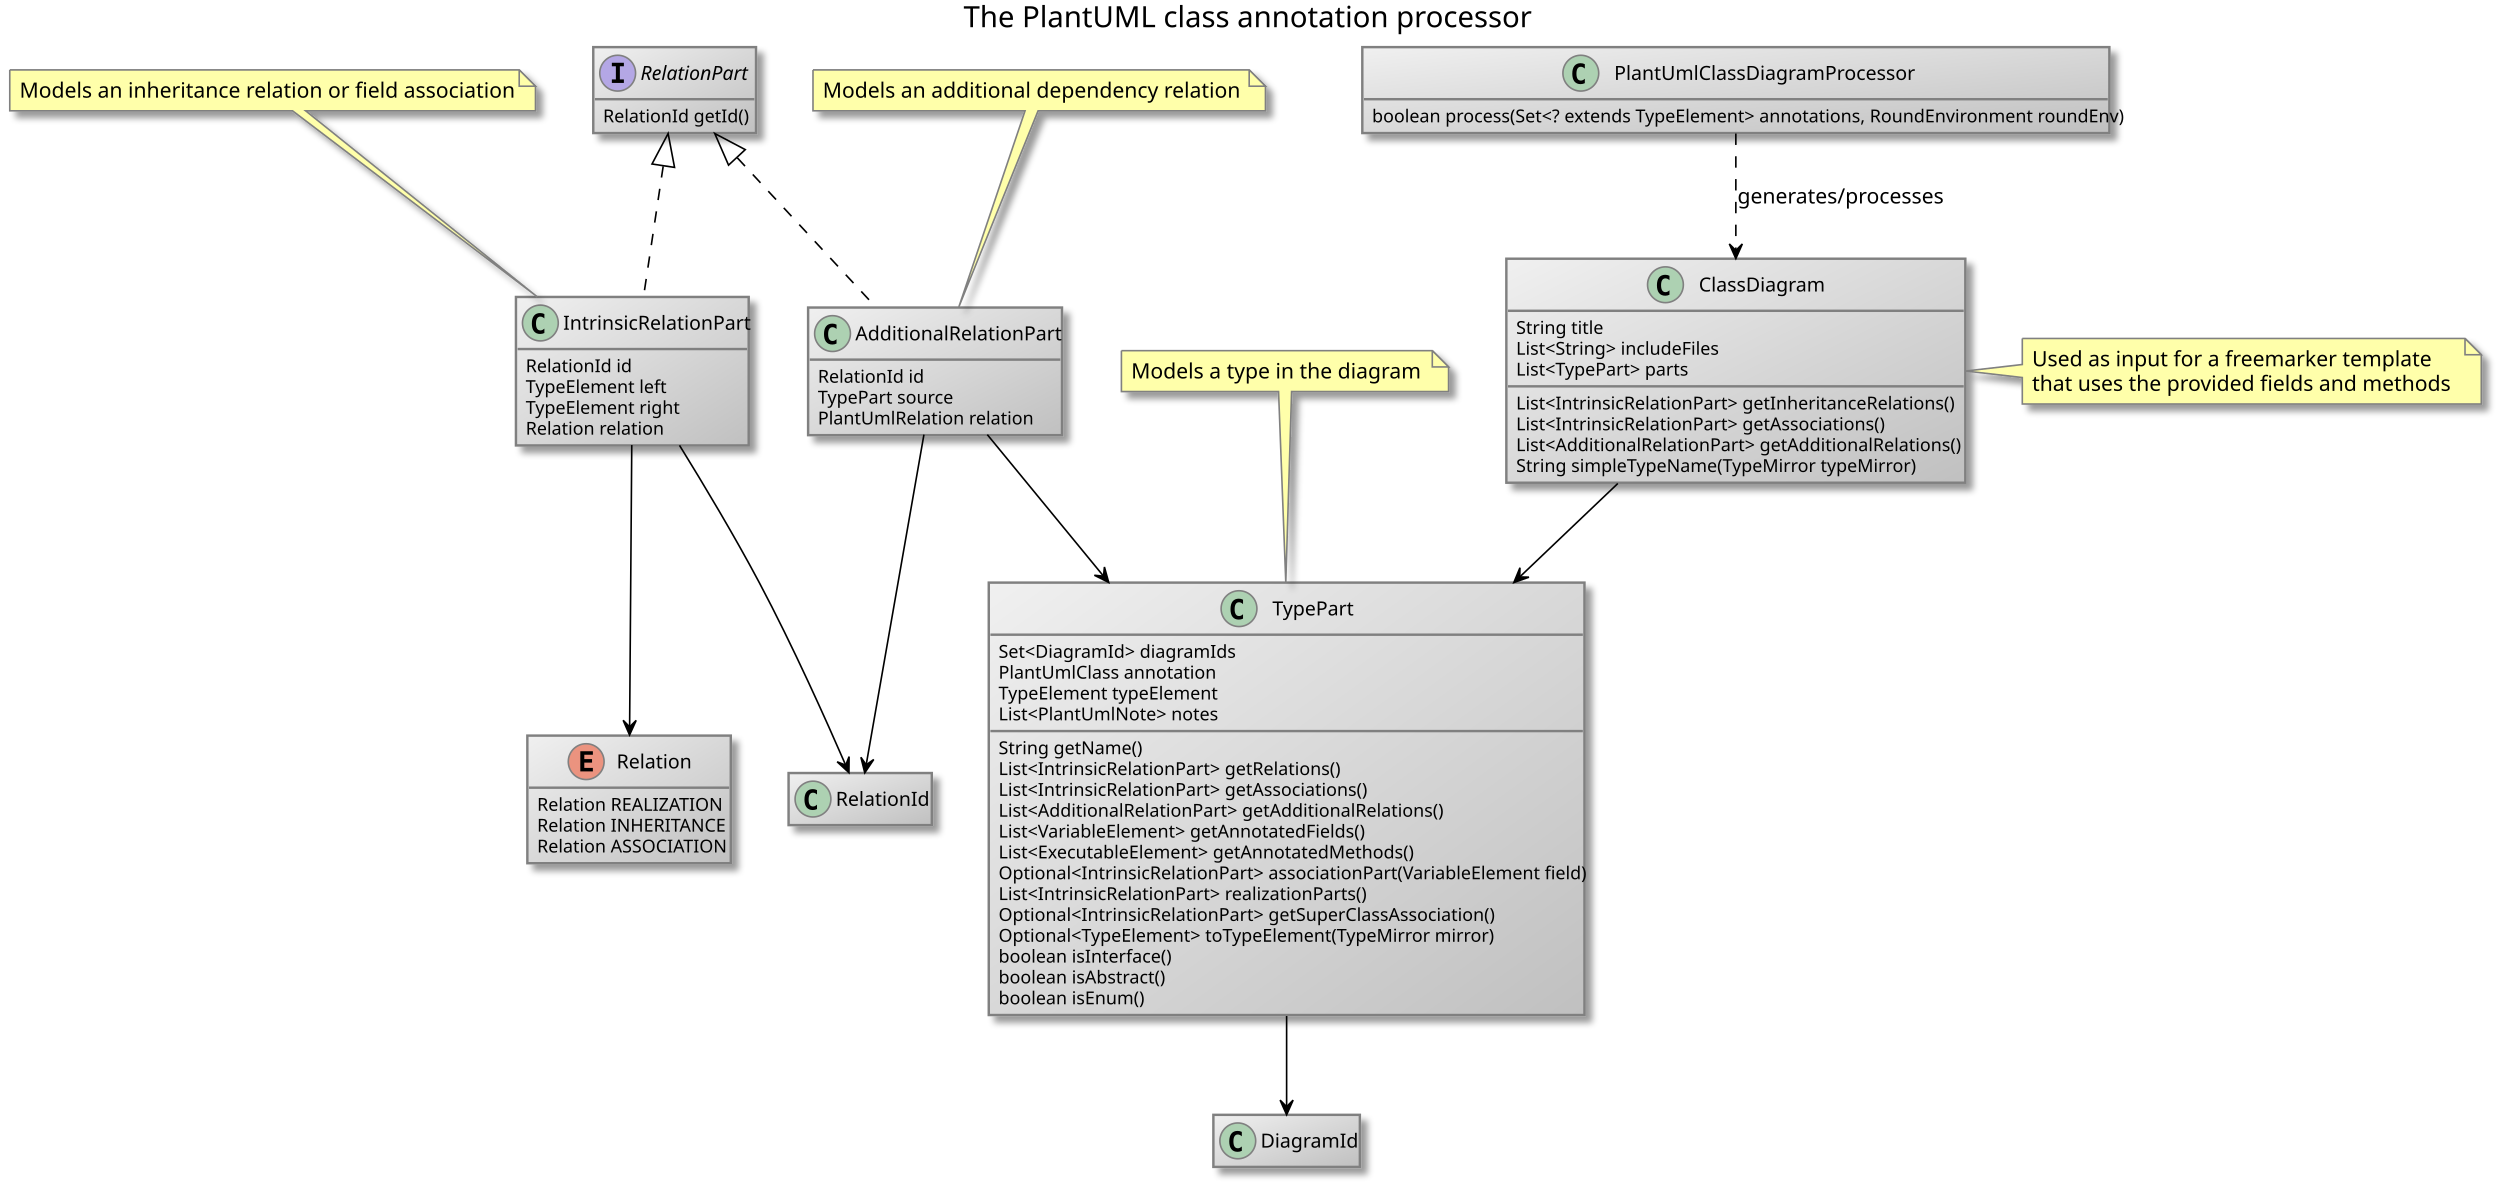
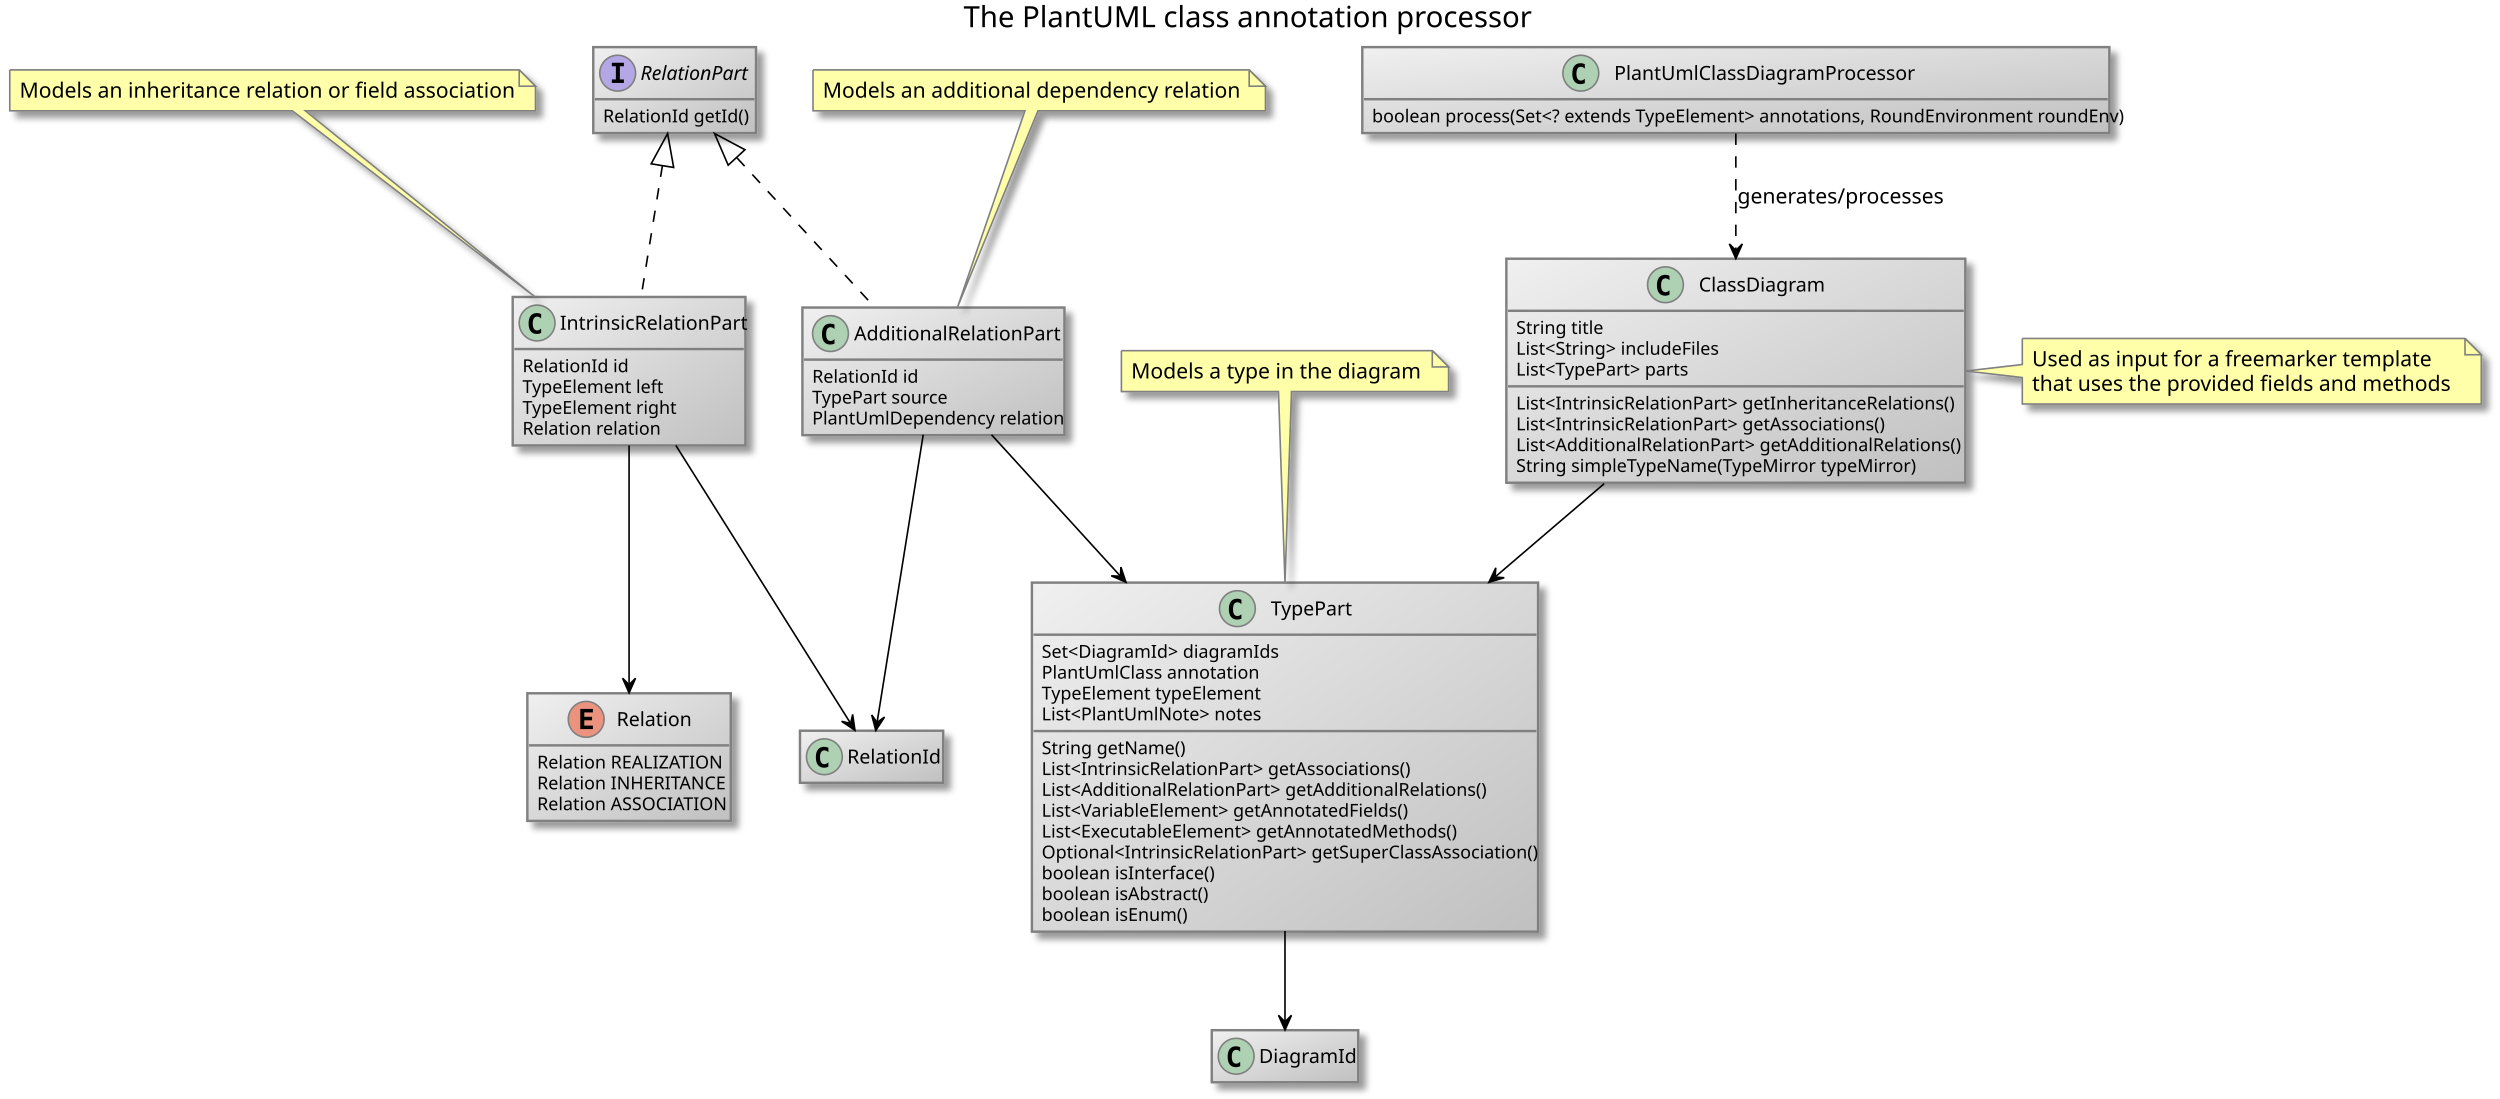
- <svg xmlns="http://www.w3.org/2000/svg" contentScriptType="application/ecmascript" contentStyleType="text/css" height="727px" preserveAspectRatio="none" style="width:1536px;height:727px;" version="1.1" viewBox="0 0 1536 727" width="1536px" zoomAndPan="magnify">
+ <svg xmlns="http://www.w3.org/2000/svg" contentScriptType="application/ecmascript" contentStyleType="text/css" height="675px" preserveAspectRatio="none" style="width:1536px;height:675px;" version="1.1" viewBox="0 0 1536 675" width="1536px" zoomAndPan="magnify">
  <defs>
-     <linearGradient id="gutj4nasj6u7u0" x1="0%" x2="100%" y1="0%" y2="100%">
+     <linearGradient id="gadt5o459zh290" x1="0%" x2="100%" y1="0%" y2="100%">
      <stop offset="0%" stop-color="#F0F0F0" />
      <stop offset="100%" stop-color="#C0C0C0" />
    </linearGradient>
-     <filter height="300%" id="futj4nasj6u7u" width="300%" x="-1" y="-1">
+     <filter height="300%" id="fadt5o459zh29" width="300%" x="-1" y="-1">
      <feGaussianBlur result="blurOut" stdDeviation="2.0" />
      <feColorMatrix in="blurOut" result="blurOut2" type="matrix" values="0 0 0 0 0 0 0 0 0 0 0 0 0 0 0 0 0 0 .4 0" />
      <feOffset dx="4.0" dy="4.0" in="blurOut2" result="blurOut3" />
      <feBlend in="SourceGraphic" in2="blurOut3" mode="normal" />
    </filter>
  </defs>
  <g>
    <text fill="#000000" font-family="sans-serif" font-size="18" lengthAdjust="spacingAndGlyphs" textLength="359" x="592" y="16.708">The PlantUML class annotation processor</text>
-     <rect fill="url(#gutj4nasj6u7u0)" filter="url(#futj4nasj6u7u)" height="52.805" id="PlantUmlClassDiagramProcessor" style="stroke: #808080; stroke-width: 1.5;" width="459" x="837" y="28.953" />
-     <ellipse cx="971.25" cy="44.953" fill="#ADD1B2" rx="11" ry="11" style="stroke: #808080; stroke-width: 1.0;" />
-     <path d="M973.719,51.094 Q973.141,51.391 972.5,51.531 Q971.859,51.688 971.156,51.688 Q968.656,51.688 967.328,50.047 Q966.016,48.391 966.016,45.266 Q966.016,42.141 967.328,40.484 Q968.656,38.828 971.156,38.828 Q971.859,38.828 972.5,38.984 Q973.156,39.141 973.719,39.438 L973.719,42.156 Q973.094,41.578 972.5,41.312 Q971.906,41.031 971.281,41.031 Q969.938,41.031 969.25,42.109 Q968.562,43.172 968.562,45.266 Q968.562,47.359 969.25,48.438 Q969.938,49.5 971.281,49.5 Q971.906,49.5 972.5,49.234 Q973.094,48.953 973.719,48.375 L973.719,51.094 Z " />
-     <text fill="#000000" font-family="sans-serif" font-size="12" lengthAdjust="spacingAndGlyphs" textLength="182" x="991.75" y="49.107">PlantUmlClassDiagramProcessor</text>
-     <line style="stroke: #808080; stroke-width: 1.5;" x1="838" x2="1295" y1="60.953" y2="60.953" />
-     <text fill="#000000" font-family="sans-serif" font-size="11" lengthAdjust="spacingAndGlyphs" textLength="447" x="843" y="75.164">boolean process(Set&lt;? extends TypeElement&gt; annotations, RoundEnvironment roundEnv)</text>
-     <rect fill="url(#gutj4nasj6u7u0)" filter="url(#futj4nasj6u7u)" height="137.633" id="ClassDiagram" style="stroke: #808080; stroke-width: 1.5;" width="282" x="925.5" y="158.953" />
+     <rect fill="url(#gadt5o459zh290)" filter="url(#fadt5o459zh29)" height="32" id="RelationId" style="stroke: #808080; stroke-width: 1.5;" width="88" x="491.5" y="448.953" />
+     <ellipse cx="506.5" cy="464.953" fill="#ADD1B2" rx="11" ry="11" style="stroke: #808080; stroke-width: 1.0;" />
+     <path d="M508.969,471.094 Q508.391,471.391 507.75,471.531 Q507.109,471.688 506.406,471.688 Q503.906,471.688 502.578,470.047 Q501.266,468.391 501.266,465.266 Q501.266,462.141 502.578,460.484 Q503.906,458.828 506.406,458.828 Q507.109,458.828 507.75,458.984 Q508.406,459.141 508.969,459.438 L508.969,462.156 Q508.344,461.578 507.75,461.312 Q507.156,461.031 506.531,461.031 Q505.188,461.031 504.5,462.109 Q503.812,463.172 503.812,465.266 Q503.812,467.359 504.5,468.438 Q505.188,469.5 506.531,469.5 Q507.156,469.5 507.75,469.234 Q508.344,468.953 508.969,468.375 L508.969,471.094 Z " />
+     <text fill="#000000" font-family="sans-serif" font-size="12" lengthAdjust="spacingAndGlyphs" textLength="56" x="520.5" y="469.107">RelationId</text>
+     <rect fill="url(#gadt5o459zh290)" filter="url(#fadt5o459zh29)" height="32" id="DiagramId" style="stroke: #808080; stroke-width: 1.5;" width="90" x="744.5" y="632.953" />
+     <ellipse cx="759.5" cy="648.953" fill="#ADD1B2" rx="11" ry="11" style="stroke: #808080; stroke-width: 1.0;" />
+     <path d="M761.969,655.094 Q761.391,655.391 760.75,655.531 Q760.109,655.688 759.406,655.688 Q756.906,655.688 755.578,654.047 Q754.266,652.391 754.266,649.266 Q754.266,646.141 755.578,644.484 Q756.906,642.828 759.406,642.828 Q760.109,642.828 760.75,642.984 Q761.406,643.141 761.969,643.438 L761.969,646.156 Q761.344,645.578 760.75,645.312 Q760.156,645.031 759.531,645.031 Q758.188,645.031 757.5,646.109 Q756.812,647.172 756.812,649.266 Q756.812,651.359 757.5,652.438 Q758.188,653.5 759.531,653.5 Q760.156,653.5 760.75,653.234 Q761.344,652.953 761.969,652.375 L761.969,655.094 Z " />
+     <text fill="#000000" font-family="sans-serif" font-size="12" lengthAdjust="spacingAndGlyphs" textLength="58" x="773.5" y="653.107">DiagramId</text>
+     <rect fill="url(#gadt5o459zh290)" filter="url(#fadt5o459zh29)" height="214.461" id="TypePart" style="stroke: #808080; stroke-width: 1.5;" width="311" x="634" y="357.953" />
+     <ellipse cx="760.25" cy="373.953" fill="#ADD1B2" rx="11" ry="11" style="stroke: #808080; stroke-width: 1.0;" />
+     <path d="M762.719,380.094 Q762.141,380.391 761.5,380.531 Q760.859,380.688 760.156,380.688 Q757.656,380.688 756.328,379.047 Q755.016,377.391 755.016,374.266 Q755.016,371.141 756.328,369.484 Q757.656,367.828 760.156,367.828 Q760.859,367.828 761.5,367.984 Q762.156,368.141 762.719,368.438 L762.719,371.156 Q762.094,370.578 761.5,370.312 Q760.906,370.031 760.281,370.031 Q758.938,370.031 758.25,371.109 Q757.562,372.172 757.562,374.266 Q757.562,376.359 758.25,377.438 Q758.938,378.5 760.281,378.5 Q760.906,378.5 761.5,378.234 Q762.094,377.953 762.719,377.375 L762.719,380.094 Z " />
+     <text fill="#000000" font-family="sans-serif" font-size="12" lengthAdjust="spacingAndGlyphs" textLength="50" x="780.75" y="378.107">TypePart</text>
+     <line style="stroke: #808080; stroke-width: 1.5;" x1="635" x2="944" y1="389.953" y2="389.953" />
+     <text fill="#000000" font-family="sans-serif" font-size="11" lengthAdjust="spacingAndGlyphs" textLength="144" x="640" y="404.164">Set&lt;DiagramId&gt; diagramIds</text>
+     <text fill="#000000" font-family="sans-serif" font-size="11" lengthAdjust="spacingAndGlyphs" textLength="128" x="640" y="416.968">PlantUmlClass annotation</text>
+     <text fill="#000000" font-family="sans-serif" font-size="11" lengthAdjust="spacingAndGlyphs" textLength="131" x="640" y="429.773">TypeElement typeElement</text>
+     <text fill="#000000" font-family="sans-serif" font-size="11" lengthAdjust="spacingAndGlyphs" textLength="136" x="640" y="442.578">List&lt;PlantUmlNote&gt; notes</text>
+     <line style="stroke: #808080; stroke-width: 1.5;" x1="635" x2="944" y1="449.172" y2="449.172" />
+     <text fill="#000000" font-family="sans-serif" font-size="11" lengthAdjust="spacingAndGlyphs" textLength="86" x="640" y="463.382">String getName()</text>
+     <text fill="#000000" font-family="sans-serif" font-size="11" lengthAdjust="spacingAndGlyphs" textLength="226" x="640" y="476.187">List&lt;IntrinsicRelationPart&gt; getAssociations()</text>
+     <text fill="#000000" font-family="sans-serif" font-size="11" lengthAdjust="spacingAndGlyphs" textLength="270" x="640" y="488.992">List&lt;AdditionalRelationPart&gt; getAdditionalRelations()</text>
+     <text fill="#000000" font-family="sans-serif" font-size="11" lengthAdjust="spacingAndGlyphs" textLength="225" x="640" y="501.796">List&lt;VariableElement&gt; getAnnotatedFields()</text>
+     <text fill="#000000" font-family="sans-serif" font-size="11" lengthAdjust="spacingAndGlyphs" textLength="252" x="640" y="514.601">List&lt;ExecutableElement&gt; getAnnotatedMethods()</text>
+     <text fill="#000000" font-family="sans-serif" font-size="11" lengthAdjust="spacingAndGlyphs" textLength="299" x="640" y="527.406">Optional&lt;IntrinsicRelationPart&gt; getSuperClassAssociation()</text>
+     <text fill="#000000" font-family="sans-serif" font-size="11" lengthAdjust="spacingAndGlyphs" textLength="102" x="640" y="540.21">boolean isInterface()</text>
+     <text fill="#000000" font-family="sans-serif" font-size="11" lengthAdjust="spacingAndGlyphs" textLength="100" x="640" y="553.015">boolean isAbstract()</text>
+     <text fill="#000000" font-family="sans-serif" font-size="11" lengthAdjust="spacingAndGlyphs" textLength="86" x="640" y="565.82">boolean isEnum()</text>
+     <path d="M689,215.453 L689,240.586 A0,0 0 0 0 689,240.586 L785.5,240.586 L789.5,357.71 L793.5,240.586 L890,240.586 A0,0 0 0 0 890,240.586 L890,225.453 L880,215.453 L689,215.453 A0,0 0 0 0 689,215.453 " fill="#FFFFAA" filter="url(#fadt5o459zh29)" style="stroke: #808080; stroke-width: 1.0;" />
+     <path d="M880,215.453 L880,225.453 L890,225.453 L880,215.453 " fill="#FFFFAA" style="stroke: #808080; stroke-width: 1.0;" />
+     <text fill="#000000" font-family="sans-serif" font-size="13" lengthAdjust="spacingAndGlyphs" textLength="180" x="695" y="232.52">Models a type in the diagram</text>
+     <rect fill="url(#gadt5o459zh290)" filter="url(#fadt5o459zh29)" height="137.633" id="ClassDiagram" style="stroke: #808080; stroke-width: 1.5;" width="282" x="925.5" y="158.953" />
    <ellipse cx="1023.25" cy="174.953" fill="#ADD1B2" rx="11" ry="11" style="stroke: #808080; stroke-width: 1.0;" />
    <path d="M1025.719,181.094 Q1025.141,181.391 1024.5,181.531 Q1023.859,181.688 1023.156,181.688 Q1020.656,181.688 1019.328,180.047 Q1018.016,178.391 1018.016,175.266 Q1018.016,172.141 1019.328,170.484 Q1020.656,168.828 1023.156,168.828 Q1023.859,168.828 1024.5,168.984 Q1025.156,169.141 1025.719,169.438 L1025.719,172.156 Q1025.094,171.578 1024.5,171.312 Q1023.906,171.031 1023.281,171.031 Q1021.938,171.031 1021.25,172.109 Q1020.562,173.172 1020.562,175.266 Q1020.562,177.359 1021.25,178.438 Q1021.938,179.5 1023.281,179.5 Q1023.906,179.5 1024.5,179.234 Q1025.094,178.953 1025.719,178.375 L1025.719,181.094 Z " />
    <text fill="#000000" font-family="sans-serif" font-size="12" lengthAdjust="spacingAndGlyphs" textLength="78" x="1043.75" y="179.107">ClassDiagram</text>
    <line style="stroke: #808080; stroke-width: 1.5;" x1="926.5" x2="1206.5" y1="190.953" y2="190.953" />
    <text fill="#000000" font-family="sans-serif" font-size="11" lengthAdjust="spacingAndGlyphs" textLength="52" x="931.5" y="205.164">String title</text>
    <text fill="#000000" font-family="sans-serif" font-size="11" lengthAdjust="spacingAndGlyphs" textLength="127" x="931.5" y="217.968">List&lt;String&gt; includeFiles</text>
    <text fill="#000000" font-family="sans-serif" font-size="11" lengthAdjust="spacingAndGlyphs" textLength="108" x="931.5" y="230.773">List&lt;TypePart&gt; parts</text>
    <line style="stroke: #808080; stroke-width: 1.5;" x1="926.5" x2="1206.5" y1="237.367" y2="237.367" />
    <text fill="#000000" font-family="sans-serif" font-size="11" lengthAdjust="spacingAndGlyphs" textLength="266" x="931.5" y="251.578">List&lt;IntrinsicRelationPart&gt; getInheritanceRelations()</text>
    <text fill="#000000" font-family="sans-serif" font-size="11" lengthAdjust="spacingAndGlyphs" textLength="226" x="931.5" y="264.382">List&lt;IntrinsicRelationPart&gt; getAssociations()</text>
    <text fill="#000000" font-family="sans-serif" font-size="11" lengthAdjust="spacingAndGlyphs" textLength="270" x="931.5" y="277.187">List&lt;AdditionalRelationPart&gt; getAdditionalRelations()</text>
    <text fill="#000000" font-family="sans-serif" font-size="11" lengthAdjust="spacingAndGlyphs" textLength="236" x="931.5" y="289.992">String simpleTypeName(TypeMirror typeMirror)</text>
-     <path d="M1242.5,207.953 L1242.5,223.953 L1207.664,227.953 L1242.5,231.953 L1242.5,248.219 A0,0 0 0 0 1242.5,248.219 L1524.5,248.219 A0,0 0 0 0 1524.5,248.219 L1524.5,217.953 L1514.5,207.953 L1242.5,207.953 A0,0 0 0 0 1242.5,207.953 " fill="#FFFFAA" filter="url(#futj4nasj6u7u)" style="stroke: #808080; stroke-width: 1.0;" />
+     <path d="M1242.5,207.953 L1242.5,223.953 L1207.664,227.953 L1242.5,231.953 L1242.5,248.219 A0,0 0 0 0 1242.5,248.219 L1524.5,248.219 A0,0 0 0 0 1524.5,248.219 L1524.5,217.953 L1514.5,207.953 L1242.5,207.953 A0,0 0 0 0 1242.5,207.953 " fill="#FFFFAA" filter="url(#fadt5o459zh29)" style="stroke: #808080; stroke-width: 1.0;" />
    <path d="M1514.5,207.953 L1514.5,217.953 L1524.5,217.953 L1514.5,207.953 " fill="#FFFFAA" style="stroke: #808080; stroke-width: 1.0;" />
    <text fill="#000000" font-family="sans-serif" font-size="13" lengthAdjust="spacingAndGlyphs" textLength="248" x="1248.5" y="225.02">Used as input for a freemarker template</text>
    <text fill="#000000" font-family="sans-serif" font-size="13" lengthAdjust="spacingAndGlyphs" textLength="261" x="1248.5" y="240.153">that uses the provided fields and methods</text>
-     <rect fill="url(#gutj4nasj6u7u0)" filter="url(#futj4nasj6u7u)" height="32" id="RelationId" style="stroke: #808080; stroke-width: 1.5;" width="88" x="484.5" y="474.953" />
-     <ellipse cx="499.5" cy="490.953" fill="#ADD1B2" rx="11" ry="11" style="stroke: #808080; stroke-width: 1.0;" />
-     <path d="M501.969,497.094 Q501.391,497.391 500.75,497.531 Q500.109,497.688 499.406,497.688 Q496.906,497.688 495.578,496.047 Q494.266,494.391 494.266,491.266 Q494.266,488.141 495.578,486.484 Q496.906,484.828 499.406,484.828 Q500.109,484.828 500.75,484.984 Q501.406,485.141 501.969,485.438 L501.969,488.156 Q501.344,487.578 500.75,487.312 Q500.156,487.031 499.531,487.031 Q498.188,487.031 497.5,488.109 Q496.812,489.172 496.812,491.266 Q496.812,493.359 497.5,494.438 Q498.188,495.5 499.531,495.5 Q500.156,495.5 500.75,495.234 Q501.344,494.953 501.969,494.375 L501.969,497.094 Z " />
-     <text fill="#000000" font-family="sans-serif" font-size="12" lengthAdjust="spacingAndGlyphs" textLength="56" x="513.5" y="495.107">RelationId</text>
-     <rect fill="url(#gutj4nasj6u7u0)" filter="url(#futj4nasj6u7u)" height="91.219" id="IntrinsicRelationPart" style="stroke: #808080; stroke-width: 1.5;" width="143" x="317" y="182.453" />
-     <ellipse cx="332" cy="198.453" fill="#ADD1B2" rx="11" ry="11" style="stroke: #808080; stroke-width: 1.0;" />
-     <path d="M334.469,204.594 Q333.891,204.891 333.25,205.031 Q332.609,205.188 331.906,205.188 Q329.406,205.188 328.078,203.547 Q326.766,201.891 326.766,198.766 Q326.766,195.641 328.078,193.984 Q329.406,192.328 331.906,192.328 Q332.609,192.328 333.25,192.484 Q333.906,192.641 334.469,192.938 L334.469,195.656 Q333.844,195.078 333.25,194.812 Q332.656,194.531 332.031,194.531 Q330.688,194.531 330,195.609 Q329.312,196.672 329.312,198.766 Q329.312,200.859 330,201.938 Q330.688,203 332.031,203 Q332.656,203 333.25,202.734 Q333.844,202.453 334.469,201.875 L334.469,204.594 Z " />
-     <text fill="#000000" font-family="sans-serif" font-size="12" lengthAdjust="spacingAndGlyphs" textLength="111" x="346" y="202.607">IntrinsicRelationPart</text>
-     <line style="stroke: #808080; stroke-width: 1.5;" x1="318" x2="459" y1="214.453" y2="214.453" />
-     <text fill="#000000" font-family="sans-serif" font-size="11" lengthAdjust="spacingAndGlyphs" textLength="62" x="323" y="228.664">RelationId id</text>
-     <text fill="#000000" font-family="sans-serif" font-size="11" lengthAdjust="spacingAndGlyphs" textLength="84" x="323" y="241.468">TypeElement left</text>
-     <text fill="#000000" font-family="sans-serif" font-size="11" lengthAdjust="spacingAndGlyphs" textLength="91" x="323" y="254.273">TypeElement right</text>
-     <text fill="#000000" font-family="sans-serif" font-size="11" lengthAdjust="spacingAndGlyphs" textLength="82" x="323" y="267.078">Relation relation</text>
-     <path d="M6,42.953 L6,68.086 A0,0 0 0 0 6,68.086 L179.751,68.086 L330.068,182.344 L187.751,68.086 L329,68.086 A0,0 0 0 0 329,68.086 L329,52.953 L319,42.953 L6,42.953 A0,0 0 0 0 6,42.953 " fill="#FFFFAA" filter="url(#futj4nasj6u7u)" style="stroke: #808080; stroke-width: 1.0;" />
-     <path d="M319,42.953 L319,52.953 L329,52.953 L319,42.953 " fill="#FFFFAA" style="stroke: #808080; stroke-width: 1.0;" />
-     <text fill="#000000" font-family="sans-serif" font-size="13" lengthAdjust="spacingAndGlyphs" textLength="302" x="12" y="60.02">Models an inheritance relation or field association</text>
-     <rect fill="url(#gutj4nasj6u7u0)" filter="url(#futj4nasj6u7u)" height="32" id="DiagramId" style="stroke: #808080; stroke-width: 1.5;" width="90" x="745.5" y="684.953" />
-     <ellipse cx="760.5" cy="700.953" fill="#ADD1B2" rx="11" ry="11" style="stroke: #808080; stroke-width: 1.0;" />
-     <path d="M762.969,707.094 Q762.391,707.391 761.75,707.531 Q761.109,707.688 760.406,707.688 Q757.906,707.688 756.578,706.047 Q755.266,704.391 755.266,701.266 Q755.266,698.141 756.578,696.484 Q757.906,694.828 760.406,694.828 Q761.109,694.828 761.75,694.984 Q762.406,695.141 762.969,695.438 L762.969,698.156 Q762.344,697.578 761.75,697.312 Q761.156,697.031 760.531,697.031 Q759.188,697.031 758.5,698.109 Q757.812,699.172 757.812,701.266 Q757.812,703.359 758.5,704.438 Q759.188,705.5 760.531,705.5 Q761.156,705.5 761.75,705.234 Q762.344,704.953 762.969,704.375 L762.969,707.094 Z " />
-     <text fill="#000000" font-family="sans-serif" font-size="12" lengthAdjust="spacingAndGlyphs" textLength="58" x="774.5" y="705.107">DiagramId</text>
-     <rect fill="url(#gutj4nasj6u7u0)" filter="url(#futj4nasj6u7u)" height="78.414" id="AdditionalRelationPart" style="stroke: #808080; stroke-width: 1.5;" width="156" x="496.5" y="188.953" />
-     <ellipse cx="511.5" cy="204.953" fill="#ADD1B2" rx="11" ry="11" style="stroke: #808080; stroke-width: 1.0;" />
-     <path d="M513.969,211.094 Q513.391,211.391 512.75,211.531 Q512.109,211.688 511.406,211.688 Q508.906,211.688 507.578,210.047 Q506.266,208.391 506.266,205.266 Q506.266,202.141 507.578,200.484 Q508.906,198.828 511.406,198.828 Q512.109,198.828 512.75,198.984 Q513.406,199.141 513.969,199.438 L513.969,202.156 Q513.344,201.578 512.75,201.312 Q512.156,201.031 511.531,201.031 Q510.188,201.031 509.5,202.109 Q508.812,203.172 508.812,205.266 Q508.812,207.359 509.5,208.438 Q510.188,209.5 511.531,209.5 Q512.156,209.5 512.75,209.234 Q513.344,208.953 513.969,208.375 L513.969,211.094 Z " />
-     <text fill="#000000" font-family="sans-serif" font-size="12" lengthAdjust="spacingAndGlyphs" textLength="124" x="525.5" y="209.107">AdditionalRelationPart</text>
-     <line style="stroke: #808080; stroke-width: 1.5;" x1="497.5" x2="651.5" y1="220.953" y2="220.953" />
-     <text fill="#000000" font-family="sans-serif" font-size="11" lengthAdjust="spacingAndGlyphs" textLength="62" x="502.5" y="235.164">RelationId id</text>
-     <text fill="#000000" font-family="sans-serif" font-size="11" lengthAdjust="spacingAndGlyphs" textLength="80" x="502.5" y="247.968">TypePart source</text>
-     <text fill="#000000" font-family="sans-serif" font-size="11" lengthAdjust="spacingAndGlyphs" textLength="128" x="502.5" y="260.773">PlantUmlRelation relation</text>
-     <path d="M499.5,42.953 L499.5,68.086 A0,0 0 0 0 499.5,68.086 L629.794,68.086 L589.096,188.613 L637.794,68.086 L777.5,68.086 A0,0 0 0 0 777.5,68.086 L777.5,52.953 L767.5,42.953 L499.5,42.953 A0,0 0 0 0 499.5,42.953 " fill="#FFFFAA" filter="url(#futj4nasj6u7u)" style="stroke: #808080; stroke-width: 1.0;" />
-     <path d="M767.5,42.953 L767.5,52.953 L777.5,52.953 L767.5,42.953 " fill="#FFFFAA" style="stroke: #808080; stroke-width: 1.0;" />
-     <text fill="#000000" font-family="sans-serif" font-size="13" lengthAdjust="spacingAndGlyphs" textLength="257" x="505.5" y="60.02">Models an additional dependency relation</text>
-     <rect fill="url(#gutj4nasj6u7u0)" filter="url(#futj4nasj6u7u)" height="78.414" id="Relation" style="stroke: #808080; stroke-width: 1.5;" width="125" x="324" y="451.953" />
-     <ellipse cx="360.15" cy="467.953" fill="#EB937F" rx="11" ry="11" style="stroke: #808080; stroke-width: 1.0;" />
-     <path d="M364.259,473.953 L356.541,473.953 L356.541,461.562 L364.259,461.562 L364.259,463.719 L358.994,463.719 L358.994,466.391 L363.759,466.391 L363.759,468.547 L358.994,468.547 L358.994,471.797 L364.259,471.797 L364.259,473.953 Z " />
-     <text fill="#000000" font-family="sans-serif" font-size="12" lengthAdjust="spacingAndGlyphs" textLength="46" x="378.85" y="472.107">Relation</text>
-     <line style="stroke: #808080; stroke-width: 1.5;" x1="325" x2="448" y1="483.953" y2="483.953" />
-     <text fill="#000000" font-family="sans-serif" font-size="11" lengthAdjust="spacingAndGlyphs" textLength="112" x="330" y="498.164">Relation REALIZATION</text>
-     <text fill="#000000" font-family="sans-serif" font-size="11" lengthAdjust="spacingAndGlyphs" textLength="113" x="330" y="510.968">Relation INHERITANCE</text>
-     <text fill="#000000" font-family="sans-serif" font-size="11" lengthAdjust="spacingAndGlyphs" textLength="113" x="330" y="523.773">Relation ASSOCIATION</text>
-     <rect fill="url(#gutj4nasj6u7u0)" filter="url(#futj4nasj6u7u)" height="265.68" id="TypePart" style="stroke: #808080; stroke-width: 1.5;" width="366" x="607.5" y="357.953" />
-     <ellipse cx="761.25" cy="373.953" fill="#ADD1B2" rx="11" ry="11" style="stroke: #808080; stroke-width: 1.0;" />
-     <path d="M763.719,380.094 Q763.141,380.391 762.5,380.531 Q761.859,380.688 761.156,380.688 Q758.656,380.688 757.328,379.047 Q756.016,377.391 756.016,374.266 Q756.016,371.141 757.328,369.484 Q758.656,367.828 761.156,367.828 Q761.859,367.828 762.5,367.984 Q763.156,368.141 763.719,368.438 L763.719,371.156 Q763.094,370.578 762.5,370.312 Q761.906,370.031 761.281,370.031 Q759.938,370.031 759.25,371.109 Q758.562,372.172 758.562,374.266 Q758.562,376.359 759.25,377.438 Q759.938,378.5 761.281,378.5 Q761.906,378.5 762.5,378.234 Q763.094,377.953 763.719,377.375 L763.719,380.094 Z " />
-     <text fill="#000000" font-family="sans-serif" font-size="12" lengthAdjust="spacingAndGlyphs" textLength="50" x="781.75" y="378.107">TypePart</text>
-     <line style="stroke: #808080; stroke-width: 1.5;" x1="608.5" x2="972.5" y1="389.953" y2="389.953" />
-     <text fill="#000000" font-family="sans-serif" font-size="11" lengthAdjust="spacingAndGlyphs" textLength="144" x="613.5" y="404.164">Set&lt;DiagramId&gt; diagramIds</text>
-     <text fill="#000000" font-family="sans-serif" font-size="11" lengthAdjust="spacingAndGlyphs" textLength="128" x="613.5" y="416.968">PlantUmlClass annotation</text>
-     <text fill="#000000" font-family="sans-serif" font-size="11" lengthAdjust="spacingAndGlyphs" textLength="131" x="613.5" y="429.773">TypeElement typeElement</text>
-     <text fill="#000000" font-family="sans-serif" font-size="11" lengthAdjust="spacingAndGlyphs" textLength="136" x="613.5" y="442.578">List&lt;PlantUmlNote&gt; notes</text>
-     <line style="stroke: #808080; stroke-width: 1.5;" x1="608.5" x2="972.5" y1="449.172" y2="449.172" />
-     <text fill="#000000" font-family="sans-serif" font-size="11" lengthAdjust="spacingAndGlyphs" textLength="86" x="613.5" y="463.382">String getName()</text>
-     <text fill="#000000" font-family="sans-serif" font-size="11" lengthAdjust="spacingAndGlyphs" textLength="210" x="613.5" y="476.187">List&lt;IntrinsicRelationPart&gt; getRelations()</text>
-     <text fill="#000000" font-family="sans-serif" font-size="11" lengthAdjust="spacingAndGlyphs" textLength="226" x="613.5" y="488.992">List&lt;IntrinsicRelationPart&gt; getAssociations()</text>
-     <text fill="#000000" font-family="sans-serif" font-size="11" lengthAdjust="spacingAndGlyphs" textLength="270" x="613.5" y="501.796">List&lt;AdditionalRelationPart&gt; getAdditionalRelations()</text>
-     <text fill="#000000" font-family="sans-serif" font-size="11" lengthAdjust="spacingAndGlyphs" textLength="225" x="613.5" y="514.601">List&lt;VariableElement&gt; getAnnotatedFields()</text>
-     <text fill="#000000" font-family="sans-serif" font-size="11" lengthAdjust="spacingAndGlyphs" textLength="252" x="613.5" y="527.406">List&lt;ExecutableElement&gt; getAnnotatedMethods()</text>
-     <text fill="#000000" font-family="sans-serif" font-size="11" lengthAdjust="spacingAndGlyphs" textLength="354" x="613.5" y="540.21">Optional&lt;IntrinsicRelationPart&gt; associationPart(VariableElement field)</text>
-     <text fill="#000000" font-family="sans-serif" font-size="11" lengthAdjust="spacingAndGlyphs" textLength="225" x="613.5" y="553.015">List&lt;IntrinsicRelationPart&gt; realizationParts()</text>
-     <text fill="#000000" font-family="sans-serif" font-size="11" lengthAdjust="spacingAndGlyphs" textLength="299" x="613.5" y="565.82">Optional&lt;IntrinsicRelationPart&gt; getSuperClassAssociation()</text>
-     <text fill="#000000" font-family="sans-serif" font-size="11" lengthAdjust="spacingAndGlyphs" textLength="299" x="613.5" y="578.625">Optional&lt;TypeElement&gt; toTypeElement(TypeMirror mirror)</text>
-     <text fill="#000000" font-family="sans-serif" font-size="11" lengthAdjust="spacingAndGlyphs" textLength="102" x="613.5" y="591.429">boolean isInterface()</text>
-     <text fill="#000000" font-family="sans-serif" font-size="11" lengthAdjust="spacingAndGlyphs" textLength="100" x="613.5" y="604.234">boolean isAbstract()</text>
-     <text fill="#000000" font-family="sans-serif" font-size="11" lengthAdjust="spacingAndGlyphs" textLength="86" x="613.5" y="617.039">boolean isEnum()</text>
-     <path d="M689,215.453 L689,240.586 A0,0 0 0 0 689,240.586 L785.548,240.586 L789.994,357.921 L793.548,240.586 L890,240.586 A0,0 0 0 0 890,240.586 L890,225.453 L880,215.453 L689,215.453 A0,0 0 0 0 689,215.453 " fill="#FFFFAA" filter="url(#futj4nasj6u7u)" style="stroke: #808080; stroke-width: 1.0;" />
-     <path d="M880,215.453 L880,225.453 L890,225.453 L880,215.453 " fill="#FFFFAA" style="stroke: #808080; stroke-width: 1.0;" />
-     <text fill="#000000" font-family="sans-serif" font-size="13" lengthAdjust="spacingAndGlyphs" textLength="180" x="695" y="232.52">Models a type in the diagram</text>
-     <rect fill="url(#gutj4nasj6u7u0)" filter="url(#futj4nasj6u7u)" height="52.805" id="RelationPart" style="stroke: #808080; stroke-width: 1.5;" width="100" x="364.5" y="28.953" />
+     <rect fill="url(#gadt5o459zh290)" filter="url(#fadt5o459zh29)" height="52.805" id="RelationPart" style="stroke: #808080; stroke-width: 1.5;" width="100" x="364.5" y="28.953" />
    <ellipse cx="379.5" cy="44.953" fill="#B4A7E5" rx="11" ry="11" style="stroke: #808080; stroke-width: 1.0;" />
    <path d="M375.922,40.719 L375.922,38.562 L383.312,38.562 L383.312,40.719 L380.844,40.719 L380.844,48.797 L383.312,48.797 L383.312,50.953 L375.922,50.953 L375.922,48.797 L378.391,48.797 L378.391,40.719 L375.922,40.719 Z " />
    <text fill="#000000" font-family="sans-serif" font-size="12" font-style="italic" lengthAdjust="spacingAndGlyphs" textLength="68" x="393.5" y="49.107">RelationPart</text>
    <line style="stroke: #808080; stroke-width: 1.5;" x1="365.5" x2="463.5" y1="60.953" y2="60.953" />
    <text fill="#000000" font-family="sans-serif" font-size="11" lengthAdjust="spacingAndGlyphs" textLength="86" x="370.5" y="75.164">RelationId getId()</text>
-     <path d="M407.461,102.153 C403.713,127.019 399.122,157.482 395.396,182.202 " fill="none" id="RelationPart-IntrinsicRelationPart" style="stroke: #000000; stroke-width: 1.0; stroke-dasharray: 7.0,7.0;" />
-     <polygon fill="none" points="400.592,100.761,410.495,82.028,414.435,102.848,400.592,100.761" style="stroke: #000000; stroke-width: 1.0;" />
-     <path d="M452.975,96.933 C478.873,124.855 512.804,161.438 538.23,188.849 " fill="none" id="RelationPart-AdditionalRelationPart" style="stroke: #000000; stroke-width: 1.0; stroke-dasharray: 7.0,7.0;" />
-     <polygon fill="none" points="447.618,101.452,439.149,82.028,457.882,91.931,447.618,101.452" style="stroke: #000000; stroke-width: 1.0;" />
-     <path d="M993.984,297.053 C975.338,314.821 954.616,334.567 933.733,354.466 " fill="none" id="ClassDiagram-TypePart" style="stroke: #000000; stroke-width: 1.0;" />
-     <polygon fill="#000000" points="930.108,357.921,939.383,354.608,933.727,354.472,933.864,348.817,930.108,357.921" style="stroke: #000000; stroke-width: 1.0;" />
-     <path d="M417.486,273.609 C432.712,298.236 451.312,329.363 466.5,357.953 C487.09,396.713 508.046,443.537 519.55,470.019 " fill="none" id="IntrinsicRelationPart-RelationId" style="stroke: #000000; stroke-width: 1.0;" />
-     <polygon fill="#000000" points="521.586,474.72,521.68,464.872,519.599,470.132,514.339,468.051,521.586,474.72" style="stroke: #000000; stroke-width: 1.0;" />
-     <path d="M388.154,273.464 C387.785,321.977 387.205,398.295 386.839,446.427 " fill="none" id="IntrinsicRelationPart-Relation" style="stroke: #000000; stroke-width: 1.0;" />
-     <polygon fill="#000000" points="386.8,451.574,390.868,442.605,386.838,446.574,382.868,442.544,386.8,451.574" style="stroke: #000000; stroke-width: 1.0;" />
-     <path d="M567.663,267.043 C557.803,323.419 539.928,425.617 532.211,469.734 " fill="none" id="AdditionalRelationPart-RelationId" style="stroke: #000000; stroke-width: 1.0;" />
-     <polygon fill="#000000" points="531.322,474.819,536.813,466.643,532.183,469.894,528.933,465.265,531.322,474.819" style="stroke: #000000; stroke-width: 1.0;" />
-     <path d="M606.604,267.043 C625.915,290.556 651.773,322.04 677.985,353.956 " fill="none" id="AdditionalRelationPart-TypePart" style="stroke: #000000; stroke-width: 1.0;" />
-     <polygon fill="#000000" points="681.183,357.85,678.562,348.356,678.01,353.986,672.38,353.433,681.183,357.85" style="stroke: #000000; stroke-width: 1.0;" />
-     <path d="M790.5,624.247 C790.5,645.738 790.5,665.52 790.5,679.61 " fill="none" id="TypePart-DiagramId" style="stroke: #000000; stroke-width: 1.0;" />
-     <polygon fill="#000000" points="790.5,684.912,794.5,675.912,790.5,679.912,786.5,675.912,790.5,684.912" style="stroke: #000000; stroke-width: 1.0;" />
+     <rect fill="url(#gadt5o459zh290)" filter="url(#fadt5o459zh29)" height="78.414" id="AdditionalRelationPart" style="stroke: #808080; stroke-width: 1.5;" width="161" x="493" y="188.953" />
+     <ellipse cx="510.25" cy="204.953" fill="#ADD1B2" rx="11" ry="11" style="stroke: #808080; stroke-width: 1.0;" />
+     <path d="M512.719,211.094 Q512.141,211.391 511.5,211.531 Q510.859,211.688 510.156,211.688 Q507.656,211.688 506.328,210.047 Q505.016,208.391 505.016,205.266 Q505.016,202.141 506.328,200.484 Q507.656,198.828 510.156,198.828 Q510.859,198.828 511.5,198.984 Q512.156,199.141 512.719,199.438 L512.719,202.156 Q512.094,201.578 511.5,201.312 Q510.906,201.031 510.281,201.031 Q508.938,201.031 508.25,202.109 Q507.562,203.172 507.562,205.266 Q507.562,207.359 508.25,208.438 Q508.938,209.5 510.281,209.5 Q510.906,209.5 511.5,209.234 Q512.094,208.953 512.719,208.375 L512.719,211.094 Z " />
+     <text fill="#000000" font-family="sans-serif" font-size="12" lengthAdjust="spacingAndGlyphs" textLength="124" x="524.75" y="209.107">AdditionalRelationPart</text>
+     <line style="stroke: #808080; stroke-width: 1.5;" x1="494" x2="653" y1="220.953" y2="220.953" />
+     <text fill="#000000" font-family="sans-serif" font-size="11" lengthAdjust="spacingAndGlyphs" textLength="62" x="499" y="235.164">RelationId id</text>
+     <text fill="#000000" font-family="sans-serif" font-size="11" lengthAdjust="spacingAndGlyphs" textLength="80" x="499" y="247.968">TypePart source</text>
+     <text fill="#000000" font-family="sans-serif" font-size="11" lengthAdjust="spacingAndGlyphs" textLength="149" x="499" y="260.773">PlantUmlDependency relation</text>
+     <path d="M499.5,42.953 L499.5,68.086 A0,0 0 0 0 499.5,68.086 L629.72,68.086 L588.324,188.613 L637.72,68.086 L777.5,68.086 A0,0 0 0 0 777.5,68.086 L777.5,52.953 L767.5,42.953 L499.5,42.953 A0,0 0 0 0 499.5,42.953 " fill="#FFFFAA" filter="url(#fadt5o459zh29)" style="stroke: #808080; stroke-width: 1.0;" />
+     <path d="M767.5,42.953 L767.5,52.953 L777.5,52.953 L767.5,42.953 " fill="#FFFFAA" style="stroke: #808080; stroke-width: 1.0;" />
+     <text fill="#000000" font-family="sans-serif" font-size="13" lengthAdjust="spacingAndGlyphs" textLength="257" x="505.5" y="60.02">Models an additional dependency relation</text>
+     <rect fill="url(#gadt5o459zh290)" filter="url(#fadt5o459zh29)" height="52.805" id="PlantUmlClassDiagramProcessor" style="stroke: #808080; stroke-width: 1.5;" width="459" x="837" y="28.953" />
+     <ellipse cx="971.25" cy="44.953" fill="#ADD1B2" rx="11" ry="11" style="stroke: #808080; stroke-width: 1.0;" />
+     <path d="M973.719,51.094 Q973.141,51.391 972.5,51.531 Q971.859,51.688 971.156,51.688 Q968.656,51.688 967.328,50.047 Q966.016,48.391 966.016,45.266 Q966.016,42.141 967.328,40.484 Q968.656,38.828 971.156,38.828 Q971.859,38.828 972.5,38.984 Q973.156,39.141 973.719,39.438 L973.719,42.156 Q973.094,41.578 972.5,41.312 Q971.906,41.031 971.281,41.031 Q969.938,41.031 969.25,42.109 Q968.562,43.172 968.562,45.266 Q968.562,47.359 969.25,48.438 Q969.938,49.5 971.281,49.5 Q971.906,49.5 972.5,49.234 Q973.094,48.953 973.719,48.375 L973.719,51.094 Z " />
+     <text fill="#000000" font-family="sans-serif" font-size="12" lengthAdjust="spacingAndGlyphs" textLength="182" x="991.75" y="49.107">PlantUmlClassDiagramProcessor</text>
+     <line style="stroke: #808080; stroke-width: 1.5;" x1="838" x2="1295" y1="60.953" y2="60.953" />
+     <text fill="#000000" font-family="sans-serif" font-size="11" lengthAdjust="spacingAndGlyphs" textLength="447" x="843" y="75.164">boolean process(Set&lt;? extends TypeElement&gt; annotations, RoundEnvironment roundEnv)</text>
+     <rect fill="url(#gadt5o459zh290)" filter="url(#fadt5o459zh29)" height="91.219" id="IntrinsicRelationPart" style="stroke: #808080; stroke-width: 1.5;" width="143" x="315" y="182.453" />
+     <ellipse cx="330" cy="198.453" fill="#ADD1B2" rx="11" ry="11" style="stroke: #808080; stroke-width: 1.0;" />
+     <path d="M332.469,204.594 Q331.891,204.891 331.25,205.031 Q330.609,205.188 329.906,205.188 Q327.406,205.188 326.078,203.547 Q324.766,201.891 324.766,198.766 Q324.766,195.641 326.078,193.984 Q327.406,192.328 329.906,192.328 Q330.609,192.328 331.25,192.484 Q331.906,192.641 332.469,192.938 L332.469,195.656 Q331.844,195.078 331.25,194.812 Q330.656,194.531 330.031,194.531 Q328.688,194.531 328,195.609 Q327.312,196.672 327.312,198.766 Q327.312,200.859 328,201.938 Q328.688,203 330.031,203 Q330.656,203 331.25,202.734 Q331.844,202.453 332.469,201.875 L332.469,204.594 Z " />
+     <text fill="#000000" font-family="sans-serif" font-size="12" lengthAdjust="spacingAndGlyphs" textLength="111" x="344" y="202.607">IntrinsicRelationPart</text>
+     <line style="stroke: #808080; stroke-width: 1.5;" x1="316" x2="457" y1="214.453" y2="214.453" />
+     <text fill="#000000" font-family="sans-serif" font-size="11" lengthAdjust="spacingAndGlyphs" textLength="62" x="321" y="228.664">RelationId id</text>
+     <text fill="#000000" font-family="sans-serif" font-size="11" lengthAdjust="spacingAndGlyphs" textLength="84" x="321" y="241.468">TypeElement left</text>
+     <text fill="#000000" font-family="sans-serif" font-size="11" lengthAdjust="spacingAndGlyphs" textLength="91" x="321" y="254.273">TypeElement right</text>
+     <text fill="#000000" font-family="sans-serif" font-size="11" lengthAdjust="spacingAndGlyphs" textLength="82" x="321" y="267.078">Relation relation</text>
+     <path d="M6,42.953 L6,68.086 A0,0 0 0 0 6,68.086 L179.604,68.086 L328.597,182.344 L187.604,68.086 L329,68.086 A0,0 0 0 0 329,68.086 L329,52.953 L319,42.953 L6,42.953 A0,0 0 0 0 6,42.953 " fill="#FFFFAA" filter="url(#fadt5o459zh29)" style="stroke: #808080; stroke-width: 1.0;" />
+     <path d="M319,42.953 L319,52.953 L329,52.953 L319,42.953 " fill="#FFFFAA" style="stroke: #808080; stroke-width: 1.0;" />
+     <text fill="#000000" font-family="sans-serif" font-size="13" lengthAdjust="spacingAndGlyphs" textLength="302" x="12" y="60.02">Models an inheritance relation or field association</text>
+     <rect fill="url(#gadt5o459zh290)" filter="url(#fadt5o459zh29)" height="78.414" id="Relation" style="stroke: #808080; stroke-width: 1.5;" width="125" x="324" y="425.953" />
+     <ellipse cx="360.15" cy="441.953" fill="#EB937F" rx="11" ry="11" style="stroke: #808080; stroke-width: 1.0;" />
+     <path d="M364.259,447.953 L356.541,447.953 L356.541,435.562 L364.259,435.562 L364.259,437.719 L358.994,437.719 L358.994,440.391 L363.759,440.391 L363.759,442.547 L358.994,442.547 L358.994,445.797 L364.259,445.797 L364.259,447.953 Z " />
+     <text fill="#000000" font-family="sans-serif" font-size="12" lengthAdjust="spacingAndGlyphs" textLength="46" x="378.85" y="446.107">Relation</text>
+     <line style="stroke: #808080; stroke-width: 1.5;" x1="325" x2="448" y1="457.953" y2="457.953" />
+     <text fill="#000000" font-family="sans-serif" font-size="11" lengthAdjust="spacingAndGlyphs" textLength="112" x="330" y="472.164">Relation REALIZATION</text>
+     <text fill="#000000" font-family="sans-serif" font-size="11" lengthAdjust="spacingAndGlyphs" textLength="113" x="330" y="484.968">Relation INHERITANCE</text>
+     <text fill="#000000" font-family="sans-serif" font-size="11" lengthAdjust="spacingAndGlyphs" textLength="113" x="330" y="497.773">Relation ASSOCIATION</text>
+     <path d="M452.734,96.933 C478.471,124.855 512.19,161.438 537.456,188.849 " fill="none" id="RelationPart-AdditionalRelationPart" style="stroke: #000000; stroke-width: 1.0; stroke-dasharray: 7.0,7.0;" />
+     <polygon fill="none" points="447.403,101.478,438.995,82.028,457.697,91.99,447.403,101.478" style="stroke: #000000; stroke-width: 1.0;" />
+     <path d="M406.981,101.777 C402.933,126.711 397.959,157.357 393.926,182.202 " fill="none" id="RelationPart-IntrinsicRelationPart" style="stroke: #000000; stroke-width: 1.0; stroke-dasharray: 7.0,7.0;" />
+     <polygon fill="none" points="400.072,100.648,410.186,82.028,413.891,102.891,400.072,100.648" style="stroke: #000000; stroke-width: 1.0;" />
+     <path d="M789.5,571.987 C789.5,593.251 789.5,613.415 789.5,627.765 " fill="none" id="TypePart-DiagramId" style="stroke: #000000; stroke-width: 1.0;" />
+     <polygon fill="#000000" points="789.5,632.781,793.5,623.781,789.5,627.781,785.5,623.781,789.5,632.781" style="stroke: #000000; stroke-width: 1.0;" />
+     <path d="M985.635,297.14 C964.653,315.093 941.522,334.884 918.727,354.387 " fill="none" id="ClassDiagram-TypePart" style="stroke: #000000; stroke-width: 1.0;" />
+     <polygon fill="#000000" points="914.775,357.768,924.214,354.957,918.574,354.518,919.013,348.878,914.775,357.768" style="stroke: #000000; stroke-width: 1.0;" />
+     <path d="M567.225,267.089 C559.115,317.67 545.28,403.956 538.903,443.729 " fill="none" id="AdditionalRelationPart-RelationId" style="stroke: #000000; stroke-width: 1.0;" />
+     <polygon fill="#000000" points="538.09,448.797,543.465,440.544,538.882,443.86,535.566,439.277,538.09,448.797" style="stroke: #000000; stroke-width: 1.0;" />
+     <path d="M609.168,267.089 C630.93,290.967 659.944,322.801 688.327,353.943 " fill="none" id="AdditionalRelationPart-TypePart" style="stroke: #000000; stroke-width: 1.0;" />
+     <polygon fill="#000000" points="691.784,357.737,688.678,348.391,688.416,354.042,682.765,353.78,691.784,357.737" style="stroke: #000000; stroke-width: 1.0;" />
+     <path d="M415.229,273.649 C447.571,325.093 498.704,406.425 522.509,444.289 " fill="none" id="IntrinsicRelationPart-RelationId" style="stroke: #000000; stroke-width: 1.0;" />
+     <polygon fill="#000000" points="525.273,448.687,523.87,438.938,522.612,444.454,517.097,443.196,525.273,448.687" style="stroke: #000000; stroke-width: 1.0;" />
+     <path d="M386.5,273.649 C386.5,316.045 386.5,378.74 386.5,420.676 " fill="none" id="IntrinsicRelationPart-Relation" style="stroke: #000000; stroke-width: 1.0;" />
+     <polygon fill="#000000" points="386.5,425.684,390.5,416.684,386.5,420.684,382.5,416.684,386.5,425.684" style="stroke: #000000; stroke-width: 1.0;" />
    <path d="M1066.5,82.028 C1066.5,101.254 1066.5,128.24 1066.5,153.784 " fill="none" id="PlantUmlClassDiagramProcessor-ClassDiagram" style="stroke: #000000; stroke-width: 1.0; stroke-dasharray: 7.0,7.0;" />
    <polygon fill="#000000" points="1066.5,158.871,1070.5,149.871,1066.5,153.871,1062.5,149.871,1066.5,158.871" style="stroke: #000000; stroke-width: 1.0;" />
    <text fill="#000000" font-family="sans-serif" font-size="13" lengthAdjust="spacingAndGlyphs" textLength="128" x="1067.5" y="125.02">generates/processes</text>
  </g>
</svg>
